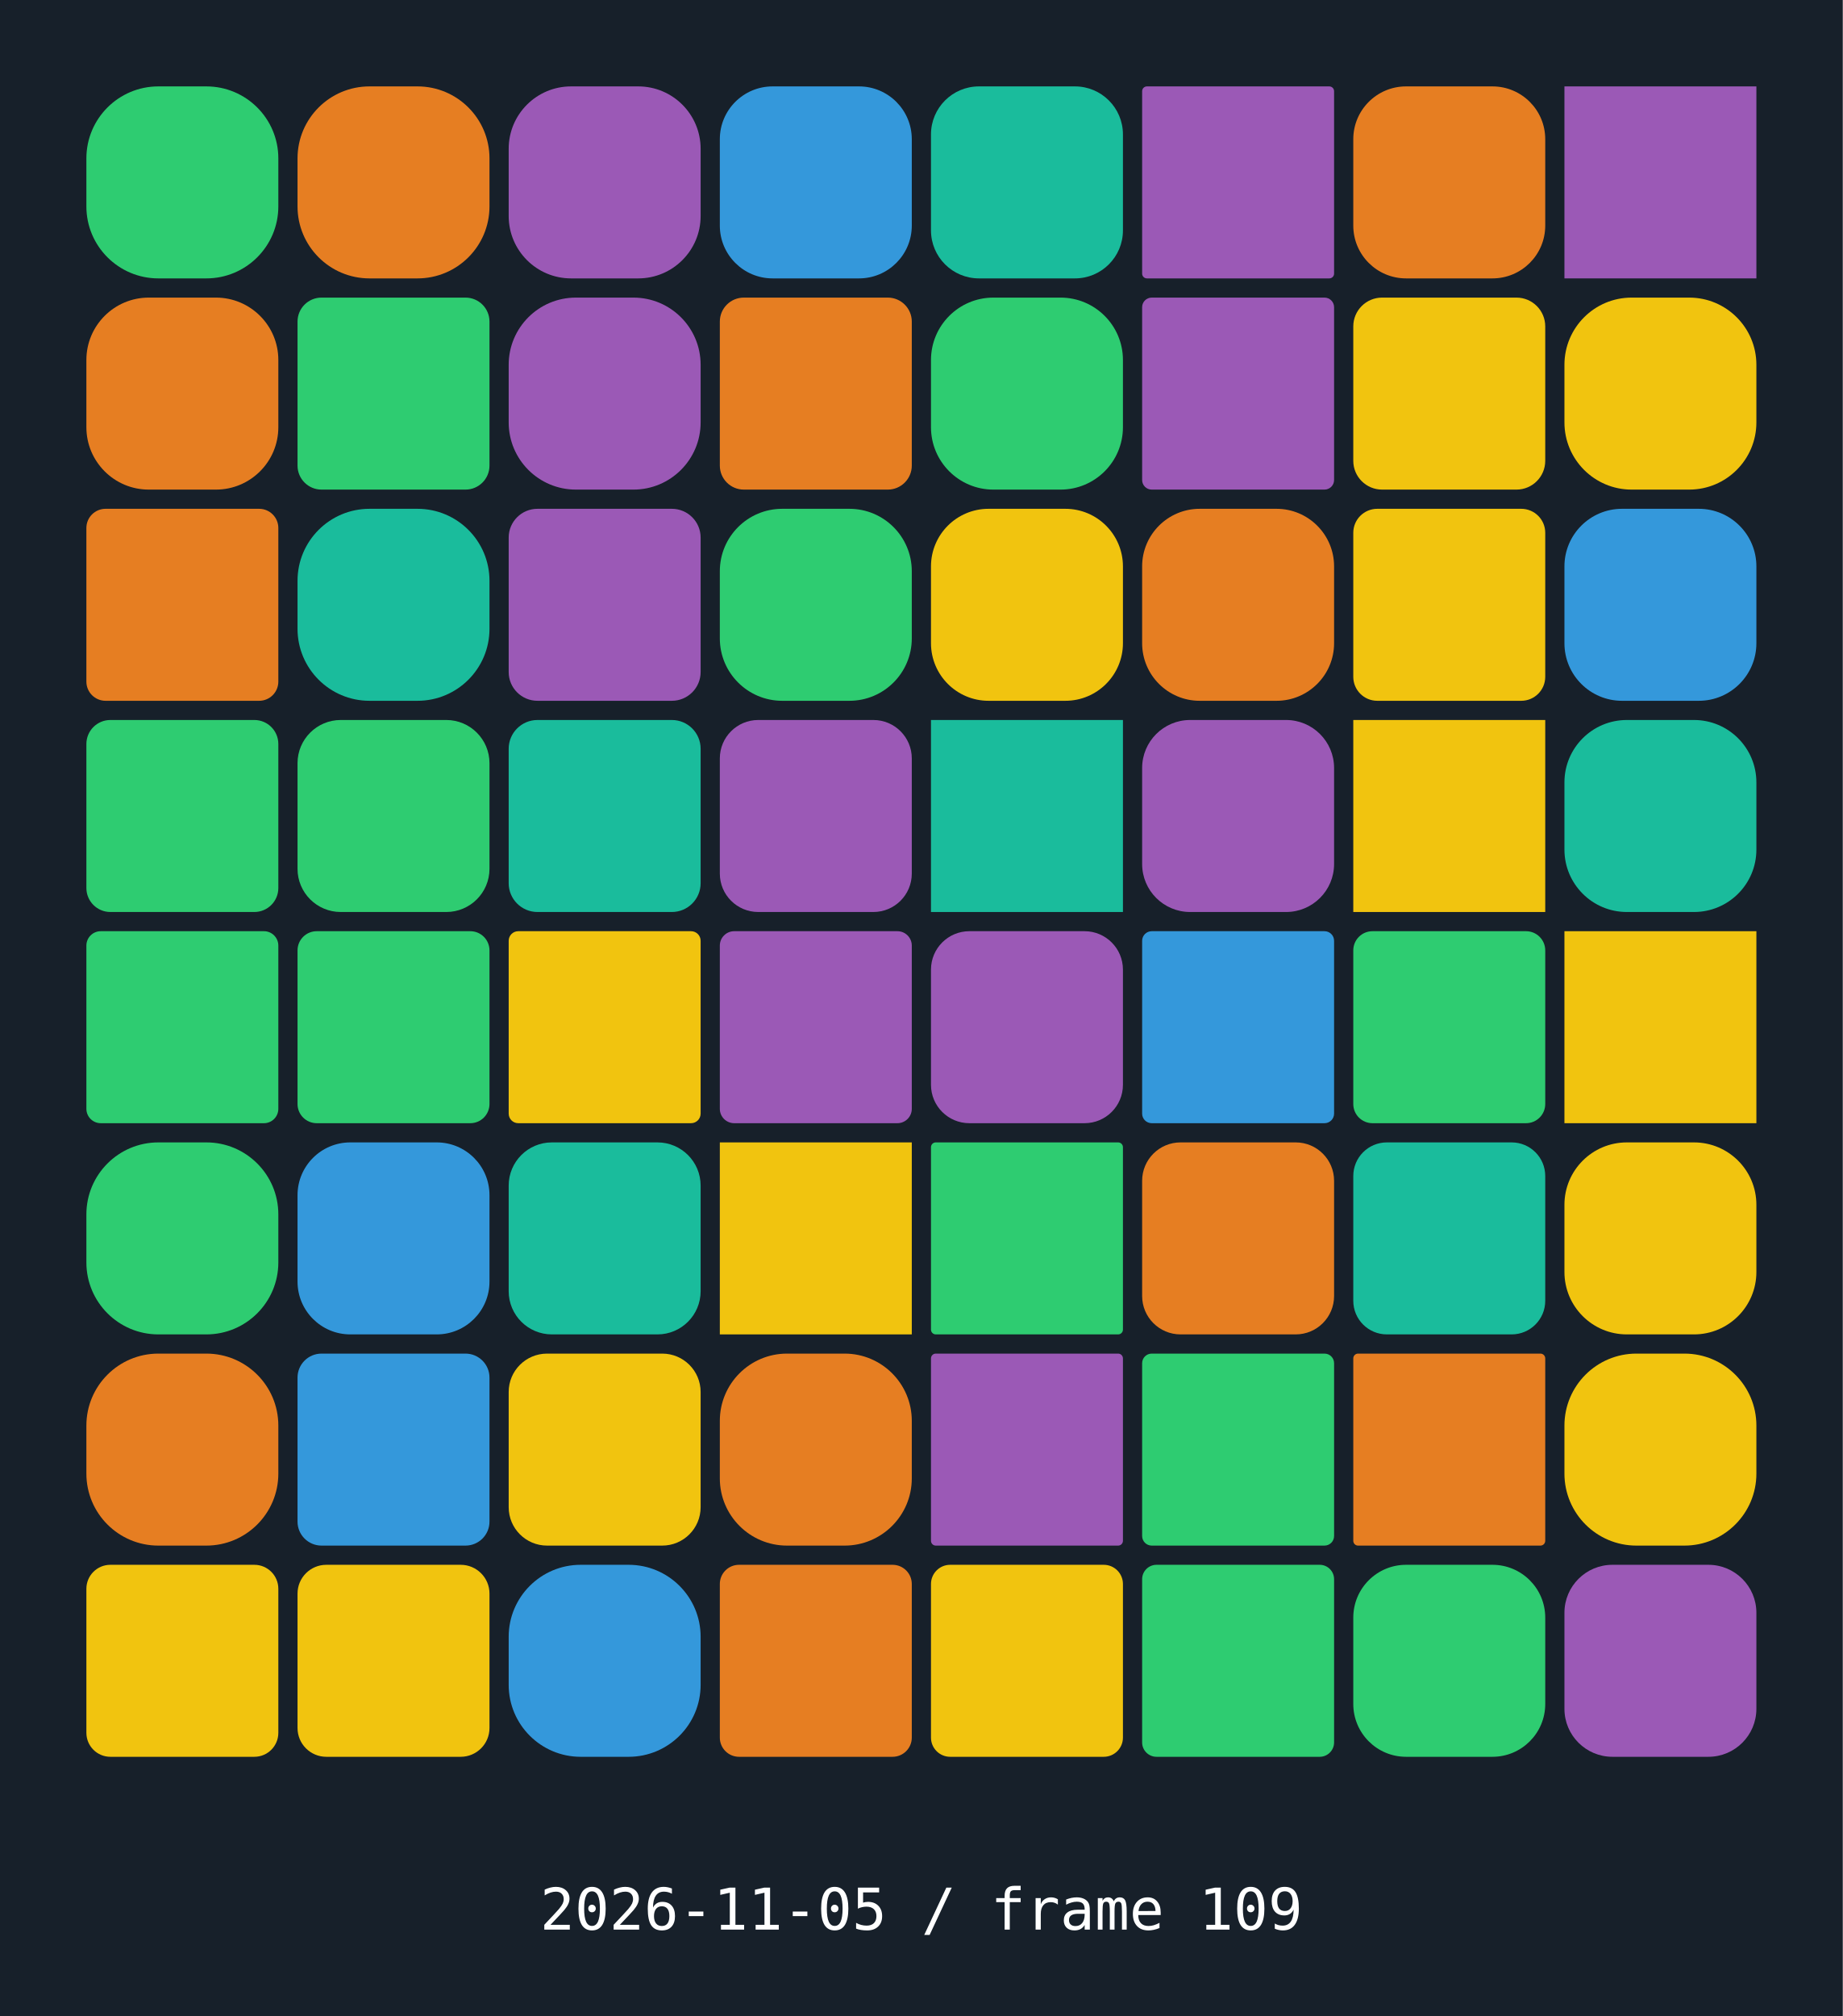
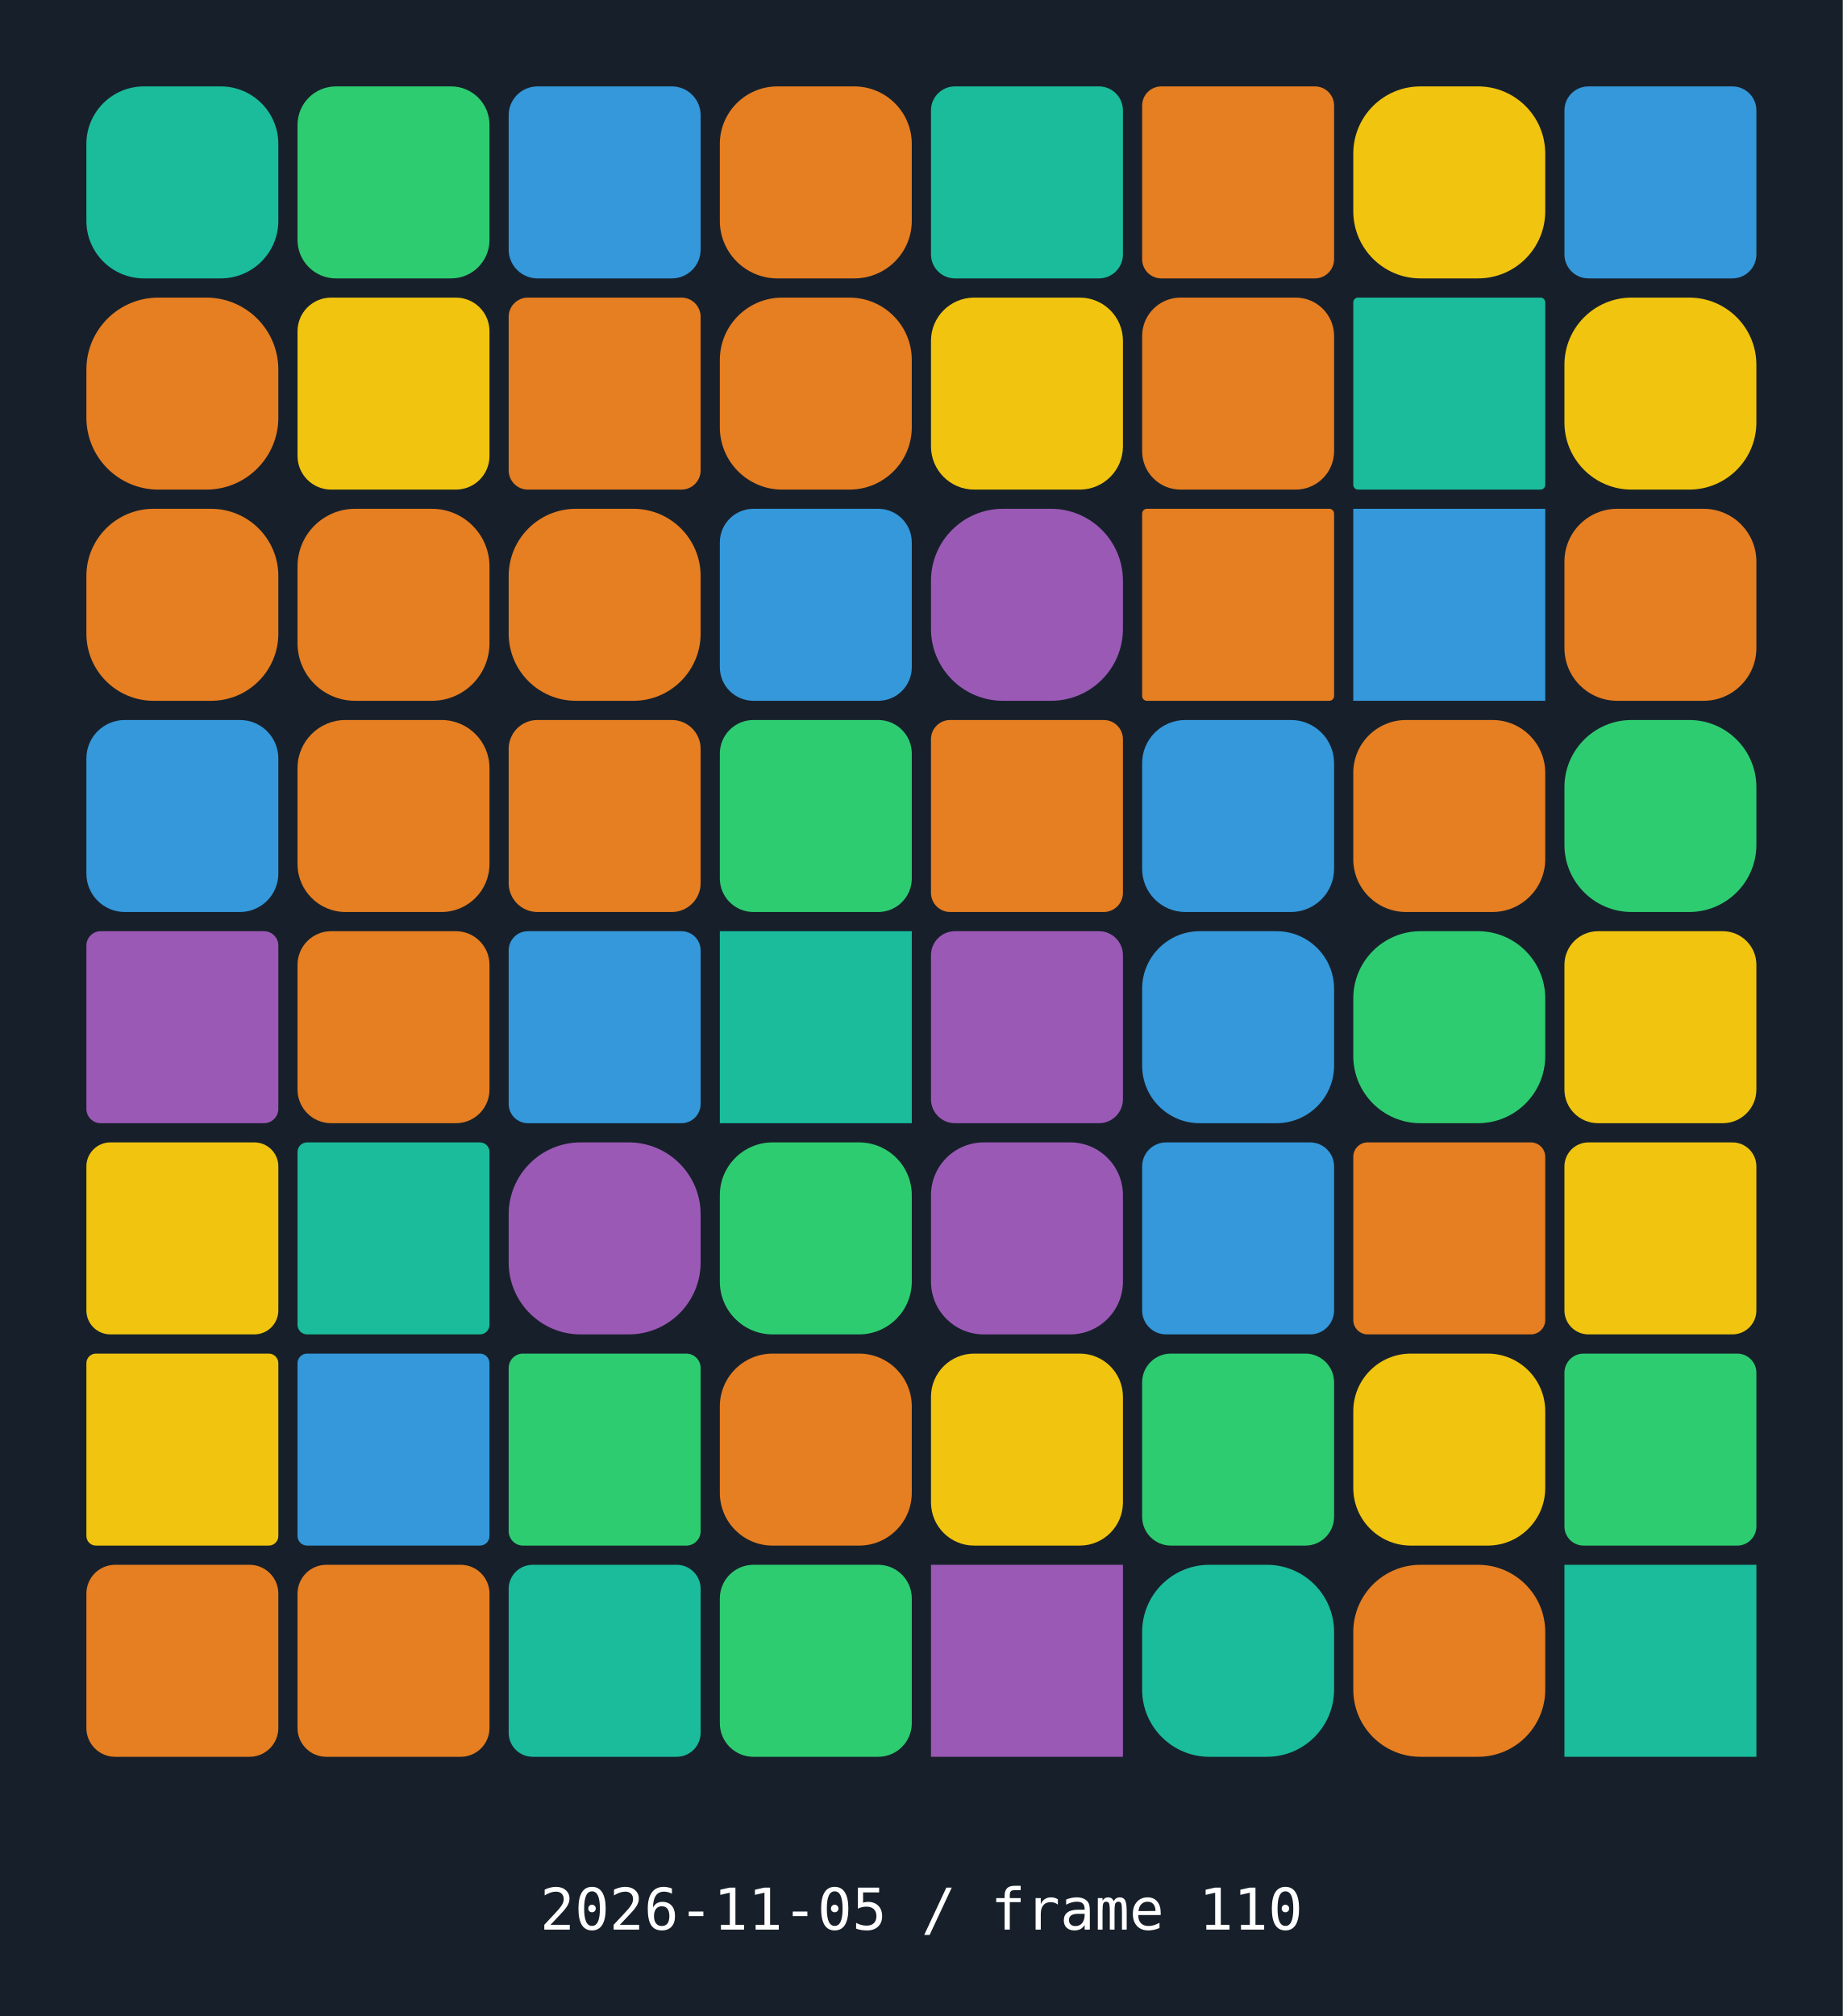
<svg xmlns="http://www.w3.org/2000/svg" width="384" height="420" viewBox="0 0 384 420">
  <rect width="384" height="420" fill="#17202a" />
-   <rect x="18" y="18" width="40" height="40" rx="15" fill="#2ecc71" />
-   <rect x="62" y="18" width="40" height="40" rx="15" fill="#e67e22" />
-   <rect x="106" y="18" width="40" height="40" rx="13" fill="#9b59b6" />
-   <rect x="150" y="18" width="40" height="40" rx="11" fill="#3498db" />
-   <rect x="194" y="18" width="40" height="40" rx="10" fill="#1abc9c" />
-   <rect x="238" y="18" width="40" height="40" rx="1" fill="#9b59b6" />
-   <rect x="282" y="18" width="40" height="40" rx="11" fill="#e67e22" />
-   <rect x="326" y="18" width="40" height="40" rx="0" fill="#9b59b6" />
-   <rect x="18" y="62" width="40" height="40" rx="13" fill="#e67e22" />
-   <rect x="62" y="62" width="40" height="40" rx="5" fill="#2ecc71" />
-   <rect x="106" y="62" width="40" height="40" rx="14" fill="#9b59b6" />
-   <rect x="150" y="62" width="40" height="40" rx="5" fill="#e67e22" />
-   <rect x="194" y="62" width="40" height="40" rx="13" fill="#2ecc71" />
-   <rect x="238" y="62" width="40" height="40" rx="2" fill="#9b59b6" />
-   <rect x="282" y="62" width="40" height="40" rx="6" fill="#f1c40f" />
+   <rect x="18" y="18" width="40" height="40" rx="12" fill="#1abc9c" />
+   <rect x="62" y="18" width="40" height="40" rx="8" fill="#2ecc71" />
+   <rect x="106" y="18" width="40" height="40" rx="6" fill="#3498db" />
+   <rect x="150" y="18" width="40" height="40" rx="12" fill="#e67e22" />
+   <rect x="194" y="18" width="40" height="40" rx="5" fill="#1abc9c" />
+   <rect x="238" y="18" width="40" height="40" rx="4" fill="#e67e22" />
+   <rect x="282" y="18" width="40" height="40" rx="14" fill="#f1c40f" />
+   <rect x="326" y="18" width="40" height="40" rx="5" fill="#3498db" />
+   <rect x="18" y="62" width="40" height="40" rx="15" fill="#e67e22" />
+   <rect x="62" y="62" width="40" height="40" rx="7" fill="#f1c40f" />
+   <rect x="106" y="62" width="40" height="40" rx="4" fill="#e67e22" />
+   <rect x="150" y="62" width="40" height="40" rx="13" fill="#e67e22" />
+   <rect x="194" y="62" width="40" height="40" rx="9" fill="#f1c40f" />
+   <rect x="238" y="62" width="40" height="40" rx="8" fill="#e67e22" />
+   <rect x="282" y="62" width="40" height="40" rx="1" fill="#1abc9c" />
  <rect x="326" y="62" width="40" height="40" rx="14" fill="#f1c40f" />
-   <rect x="18" y="106" width="40" height="40" rx="4" fill="#e67e22" />
-   <rect x="62" y="106" width="40" height="40" rx="15" fill="#1abc9c" />
-   <rect x="106" y="106" width="40" height="40" rx="6" fill="#9b59b6" />
-   <rect x="150" y="106" width="40" height="40" rx="13" fill="#2ecc71" />
-   <rect x="194" y="106" width="40" height="40" rx="12" fill="#f1c40f" />
-   <rect x="238" y="106" width="40" height="40" rx="12" fill="#e67e22" />
-   <rect x="282" y="106" width="40" height="40" rx="5" fill="#f1c40f" />
-   <rect x="326" y="106" width="40" height="40" rx="12" fill="#3498db" />
-   <rect x="18" y="150" width="40" height="40" rx="5" fill="#2ecc71" />
-   <rect x="62" y="150" width="40" height="40" rx="9" fill="#2ecc71" />
-   <rect x="106" y="150" width="40" height="40" rx="6" fill="#1abc9c" />
-   <rect x="150" y="150" width="40" height="40" rx="8" fill="#9b59b6" />
-   <rect x="194" y="150" width="40" height="40" rx="0" fill="#1abc9c" />
-   <rect x="238" y="150" width="40" height="40" rx="10" fill="#9b59b6" />
-   <rect x="282" y="150" width="40" height="40" rx="0" fill="#f1c40f" />
-   <rect x="326" y="150" width="40" height="40" rx="13" fill="#1abc9c" />
-   <rect x="18" y="194" width="40" height="40" rx="3" fill="#2ecc71" />
-   <rect x="62" y="194" width="40" height="40" rx="4" fill="#2ecc71" />
-   <rect x="106" y="194" width="40" height="40" rx="2" fill="#f1c40f" />
-   <rect x="150" y="194" width="40" height="40" rx="3" fill="#9b59b6" />
-   <rect x="194" y="194" width="40" height="40" rx="8" fill="#9b59b6" />
-   <rect x="238" y="194" width="40" height="40" rx="2" fill="#3498db" />
-   <rect x="282" y="194" width="40" height="40" rx="4" fill="#2ecc71" />
-   <rect x="326" y="194" width="40" height="40" rx="0" fill="#f1c40f" />
-   <rect x="18" y="238" width="40" height="40" rx="15" fill="#2ecc71" />
-   <rect x="62" y="238" width="40" height="40" rx="11" fill="#3498db" />
-   <rect x="106" y="238" width="40" height="40" rx="9" fill="#1abc9c" />
-   <rect x="150" y="238" width="40" height="40" rx="0" fill="#f1c40f" />
-   <rect x="194" y="238" width="40" height="40" rx="1" fill="#2ecc71" />
-   <rect x="238" y="238" width="40" height="40" rx="8" fill="#e67e22" />
-   <rect x="282" y="238" width="40" height="40" rx="7" fill="#1abc9c" />
-   <rect x="326" y="238" width="40" height="40" rx="13" fill="#f1c40f" />
-   <rect x="18" y="282" width="40" height="40" rx="15" fill="#e67e22" />
-   <rect x="62" y="282" width="40" height="40" rx="5" fill="#3498db" />
-   <rect x="106" y="282" width="40" height="40" rx="8" fill="#f1c40f" />
-   <rect x="150" y="282" width="40" height="40" rx="14" fill="#e67e22" />
-   <rect x="194" y="282" width="40" height="40" rx="1" fill="#9b59b6" />
-   <rect x="238" y="282" width="40" height="40" rx="2" fill="#2ecc71" />
-   <rect x="282" y="282" width="40" height="40" rx="1" fill="#e67e22" />
-   <rect x="326" y="282" width="40" height="40" rx="15" fill="#f1c40f" />
-   <rect x="18" y="326" width="40" height="40" rx="5" fill="#f1c40f" />
-   <rect x="62" y="326" width="40" height="40" rx="6" fill="#f1c40f" />
-   <rect x="106" y="326" width="40" height="40" rx="15" fill="#3498db" />
-   <rect x="150" y="326" width="40" height="40" rx="4" fill="#e67e22" />
-   <rect x="194" y="326" width="40" height="40" rx="4" fill="#f1c40f" />
-   <rect x="238" y="326" width="40" height="40" rx="3" fill="#2ecc71" />
-   <rect x="282" y="326" width="40" height="40" rx="11" fill="#2ecc71" />
-   <rect x="326" y="326" width="40" height="40" rx="10" fill="#9b59b6" />
-   <text x="192" y="402" text-anchor="middle" fill="#ffffff" font-family="monospace">2026-11-05 / frame 109</text>
+   <rect x="18" y="106" width="40" height="40" rx="14" fill="#e67e22" />
+   <rect x="62" y="106" width="40" height="40" rx="12" fill="#e67e22" />
+   <rect x="106" y="106" width="40" height="40" rx="14" fill="#e67e22" />
+   <rect x="150" y="106" width="40" height="40" rx="7" fill="#3498db" />
+   <rect x="194" y="106" width="40" height="40" rx="15" fill="#9b59b6" />
+   <rect x="238" y="106" width="40" height="40" rx="1" fill="#e67e22" />
+   <rect x="282" y="106" width="40" height="40" rx="0" fill="#3498db" />
+   <rect x="326" y="106" width="40" height="40" rx="11" fill="#e67e22" />
+   <rect x="18" y="150" width="40" height="40" rx="8" fill="#3498db" />
+   <rect x="62" y="150" width="40" height="40" rx="10" fill="#e67e22" />
+   <rect x="106" y="150" width="40" height="40" rx="6" fill="#e67e22" />
+   <rect x="150" y="150" width="40" height="40" rx="7" fill="#2ecc71" />
+   <rect x="194" y="150" width="40" height="40" rx="4" fill="#e67e22" />
+   <rect x="238" y="150" width="40" height="40" rx="9" fill="#3498db" />
+   <rect x="282" y="150" width="40" height="40" rx="11" fill="#e67e22" />
+   <rect x="326" y="150" width="40" height="40" rx="14" fill="#2ecc71" />
+   <rect x="18" y="194" width="40" height="40" rx="3" fill="#9b59b6" />
+   <rect x="62" y="194" width="40" height="40" rx="7" fill="#e67e22" />
+   <rect x="106" y="194" width="40" height="40" rx="4" fill="#3498db" />
+   <rect x="150" y="194" width="40" height="40" rx="0" fill="#1abc9c" />
+   <rect x="194" y="194" width="40" height="40" rx="5" fill="#9b59b6" />
+   <rect x="238" y="194" width="40" height="40" rx="12" fill="#3498db" />
+   <rect x="282" y="194" width="40" height="40" rx="14" fill="#2ecc71" />
+   <rect x="326" y="194" width="40" height="40" rx="7" fill="#f1c40f" />
+   <rect x="18" y="238" width="40" height="40" rx="5" fill="#f1c40f" />
+   <rect x="62" y="238" width="40" height="40" rx="2" fill="#1abc9c" />
+   <rect x="106" y="238" width="40" height="40" rx="15" fill="#9b59b6" />
+   <rect x="150" y="238" width="40" height="40" rx="11" fill="#2ecc71" />
+   <rect x="194" y="238" width="40" height="40" rx="11" fill="#9b59b6" />
+   <rect x="238" y="238" width="40" height="40" rx="5" fill="#3498db" />
+   <rect x="282" y="238" width="40" height="40" rx="3" fill="#e67e22" />
+   <rect x="326" y="238" width="40" height="40" rx="5" fill="#f1c40f" />
+   <rect x="18" y="282" width="40" height="40" rx="2" fill="#f1c40f" />
+   <rect x="62" y="282" width="40" height="40" rx="2" fill="#3498db" />
+   <rect x="106" y="282" width="40" height="40" rx="3" fill="#2ecc71" />
+   <rect x="150" y="282" width="40" height="40" rx="11" fill="#e67e22" />
+   <rect x="194" y="282" width="40" height="40" rx="9" fill="#f1c40f" />
+   <rect x="238" y="282" width="40" height="40" rx="6" fill="#2ecc71" />
+   <rect x="282" y="282" width="40" height="40" rx="12" fill="#f1c40f" />
+   <rect x="326" y="282" width="40" height="40" rx="4" fill="#2ecc71" />
+   <rect x="18" y="326" width="40" height="40" rx="6" fill="#e67e22" />
+   <rect x="62" y="326" width="40" height="40" rx="6" fill="#e67e22" />
+   <rect x="106" y="326" width="40" height="40" rx="5" fill="#1abc9c" />
+   <rect x="150" y="326" width="40" height="40" rx="7" fill="#2ecc71" />
+   <rect x="194" y="326" width="40" height="40" rx="0" fill="#9b59b6" />
+   <rect x="238" y="326" width="40" height="40" rx="14" fill="#1abc9c" />
+   <rect x="282" y="326" width="40" height="40" rx="14" fill="#e67e22" />
+   <rect x="326" y="326" width="40" height="40" rx="0" fill="#1abc9c" />
+   <text x="192" y="402" text-anchor="middle" fill="#ffffff" font-family="monospace">2026-11-05 / frame 110</text>
</svg>
